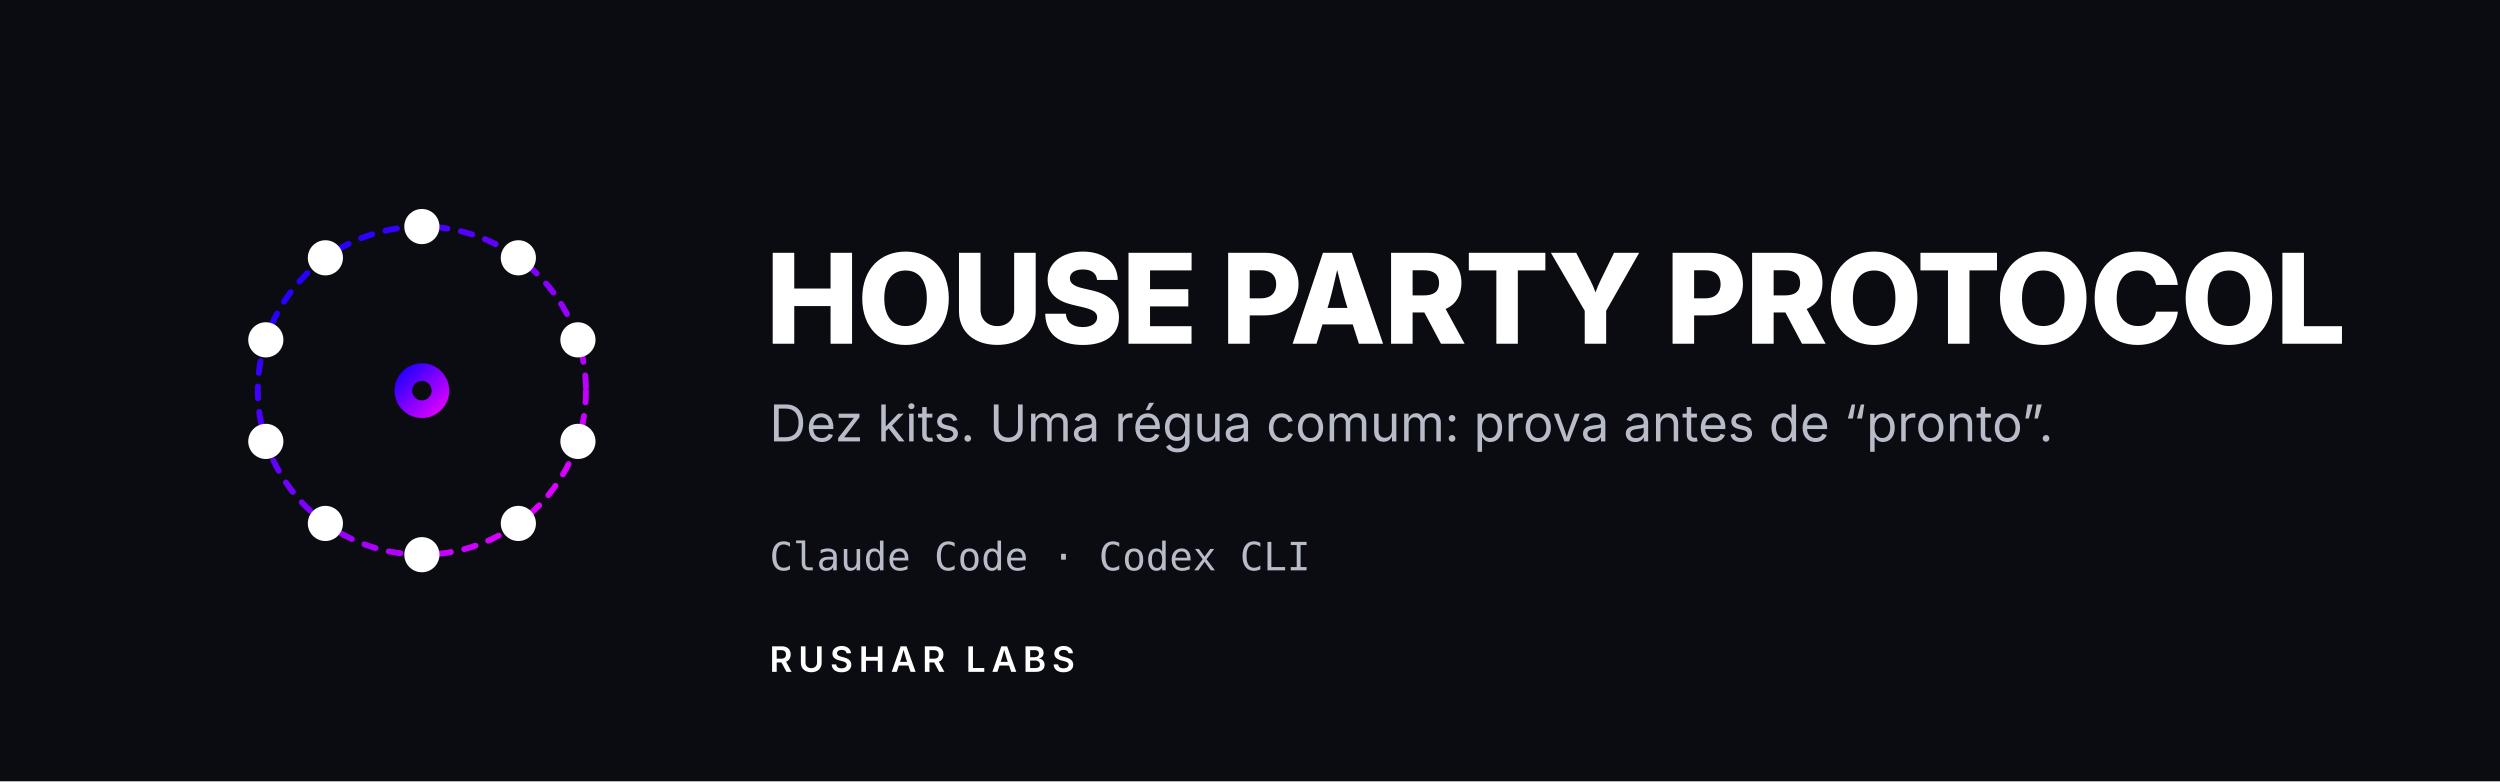
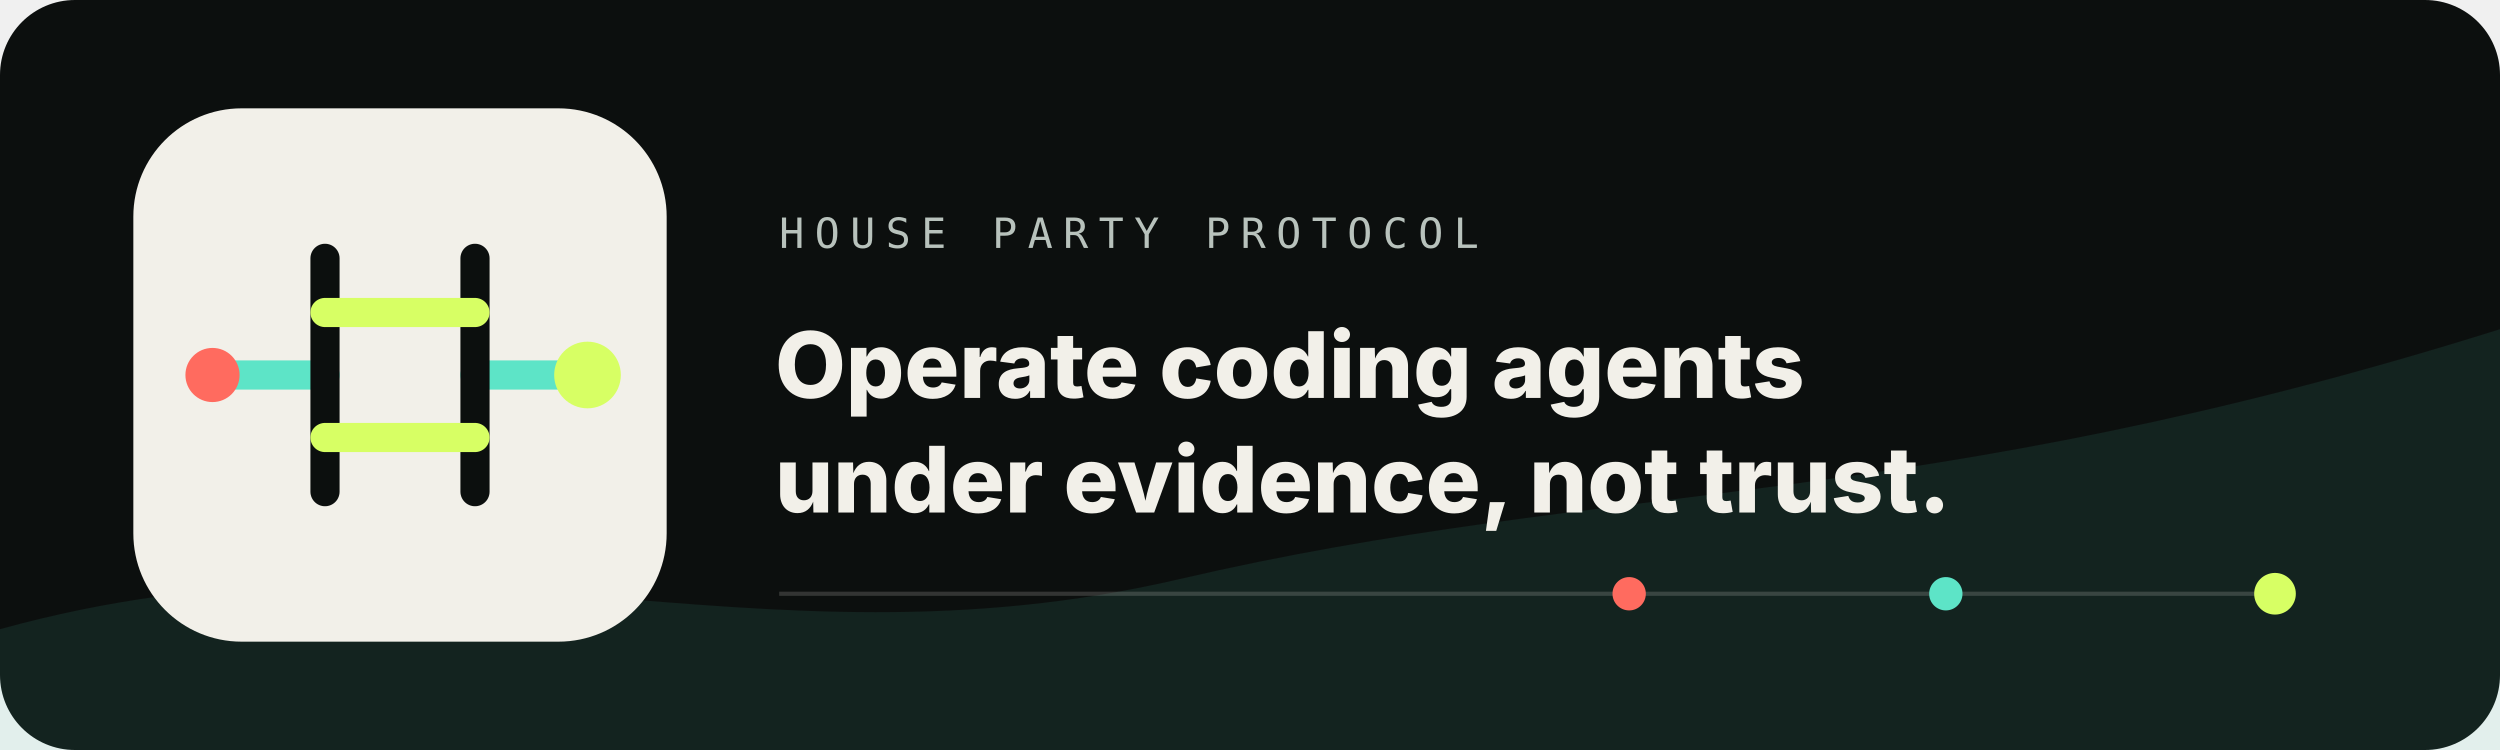
- <svg xmlns="http://www.w3.org/2000/svg" viewBox="0 0 1280 400" width="1280" height="400" role="img" aria-label="House Party Protocol — by Rushar Labs">
-   <defs>
-     <linearGradient id="g" x1="0" y1="0" x2="1" y2="1">
-       <stop offset="0" stop-color="#0000FF" />
-       <stop offset="1" stop-color="#FF00FF" />
-     </linearGradient>
-   </defs>
-   <rect width="1280" height="400" fill="#0B0B12" />
-   <g transform="translate(96,80)">
-     <circle cx="120" cy="120" r="84" fill="none" stroke="url(#g)" stroke-width="3" stroke-dasharray="6 7" stroke-linecap="round" />
-     <circle cx="120" cy="120" r="14" fill="url(#g)" />
-     <circle cx="120" cy="120" r="5" fill="#0B0B12" />
-     <g fill="#FFFFFF">
-       <circle cx="120" cy="36" r="9" />
-       <circle cx="169.4" cy="52" r="9" />
-       <circle cx="199.9" cy="94" r="9" />
-       <circle cx="199.9" cy="146" r="9" />
-       <circle cx="169.4" cy="188" r="9" />
-       <circle cx="120" cy="204" r="9" />
-       <circle cx="70.6" cy="188" r="9" />
-       <circle cx="40.1" cy="146" r="9" />
-       <circle cx="40.1" cy="94" r="9" />
-       <circle cx="70.6" cy="52" r="9" />
-     </g>
-     <line x1="120" y1="106" x2="120" y2="46" stroke="url(#g)" stroke-width="3" stroke-linecap="round" />
+ <svg xmlns="http://www.w3.org/2000/svg" viewBox="0 0 1200 360" role="img" aria-labelledby="title desc">
+   <rect width="1200" height="360" rx="36" fill="#0C0F0E" />
+   <path d="M0 302C210 244 360 326 566 278s354-32 634-120v202H0Z" fill="#5DE4C7" opacity=".09" />
+   <g transform="translate(64 52)">
+     <rect width="256" height="256" rx="52" fill="#F2F0E9" />
+     <path d="M38 128H92M164 128H218" stroke="#5DE4C7" stroke-width="14" stroke-linecap="round" />
+     <path d="M92 72V184M164 72V184" stroke="#0C0F0E" stroke-width="14" stroke-linecap="round" />
+     <path d="M92 98H164M92 158H164" stroke="#D7FF64" stroke-width="14" stroke-linecap="round" />
+     <circle cx="38" cy="128" r="13" fill="#FF6B5F" />
+     <circle cx="218" cy="128" r="16" fill="#D7FF64" />
  </g>
-   <text x="392" y="176" font-family="Inter, 'Segoe UI', Helvetica, Arial, sans-serif" font-size="64" font-weight="800" letter-spacing="-1" fill="#FFFFFF">HOUSE PARTY PROTOCOL</text>
-   <text x="394" y="226" font-family="Inter, 'Segoe UI', Helvetica, Arial, sans-serif" font-size="26" fill="#B8BCC8">Dez kits. Uma régua comum: prova antes de “pronto”.</text>
-   <text x="394" y="292" font-family="'JetBrains Mono', Consolas, Menlo, monospace" font-size="20" fill="#B8BCC8">Claude Code  ·  Codex CLI</text>
-   <text x="394" y="344" font-family="Inter, 'Segoe UI', Helvetica, Arial, sans-serif" font-size="18" font-weight="600" letter-spacing="3" fill="#FFFFFF">RUSHAR LABS</text>
+   <text x="374" y="119" font-family="JetBrains Mono, Cascadia Code, Consolas, monospace" font-size="20" letter-spacing="5" fill="#B8C2BC">HOUSE PARTY PROTOCOL</text>
+   <text x="372" y="191" font-family="Inter, Segoe UI, Arial, sans-serif" font-size="44" font-weight="760" fill="#F2F0E9">Operate coding agents</text>
+   <text x="372" y="246" font-family="Inter, Segoe UI, Arial, sans-serif" font-size="44" font-weight="760" fill="#F2F0E9">under evidence, not trust.</text>
+   <path d="M374 285H1092" stroke="#F2F0E9" stroke-width="2" opacity=".17" />
+   <circle cx="782" cy="285" r="8" fill="#FF6B5F" />
+   <circle cx="934" cy="285" r="8" fill="#5DE4C7" />
+   <circle cx="1092" cy="285" r="10" fill="#D7FF64" />
</svg>
